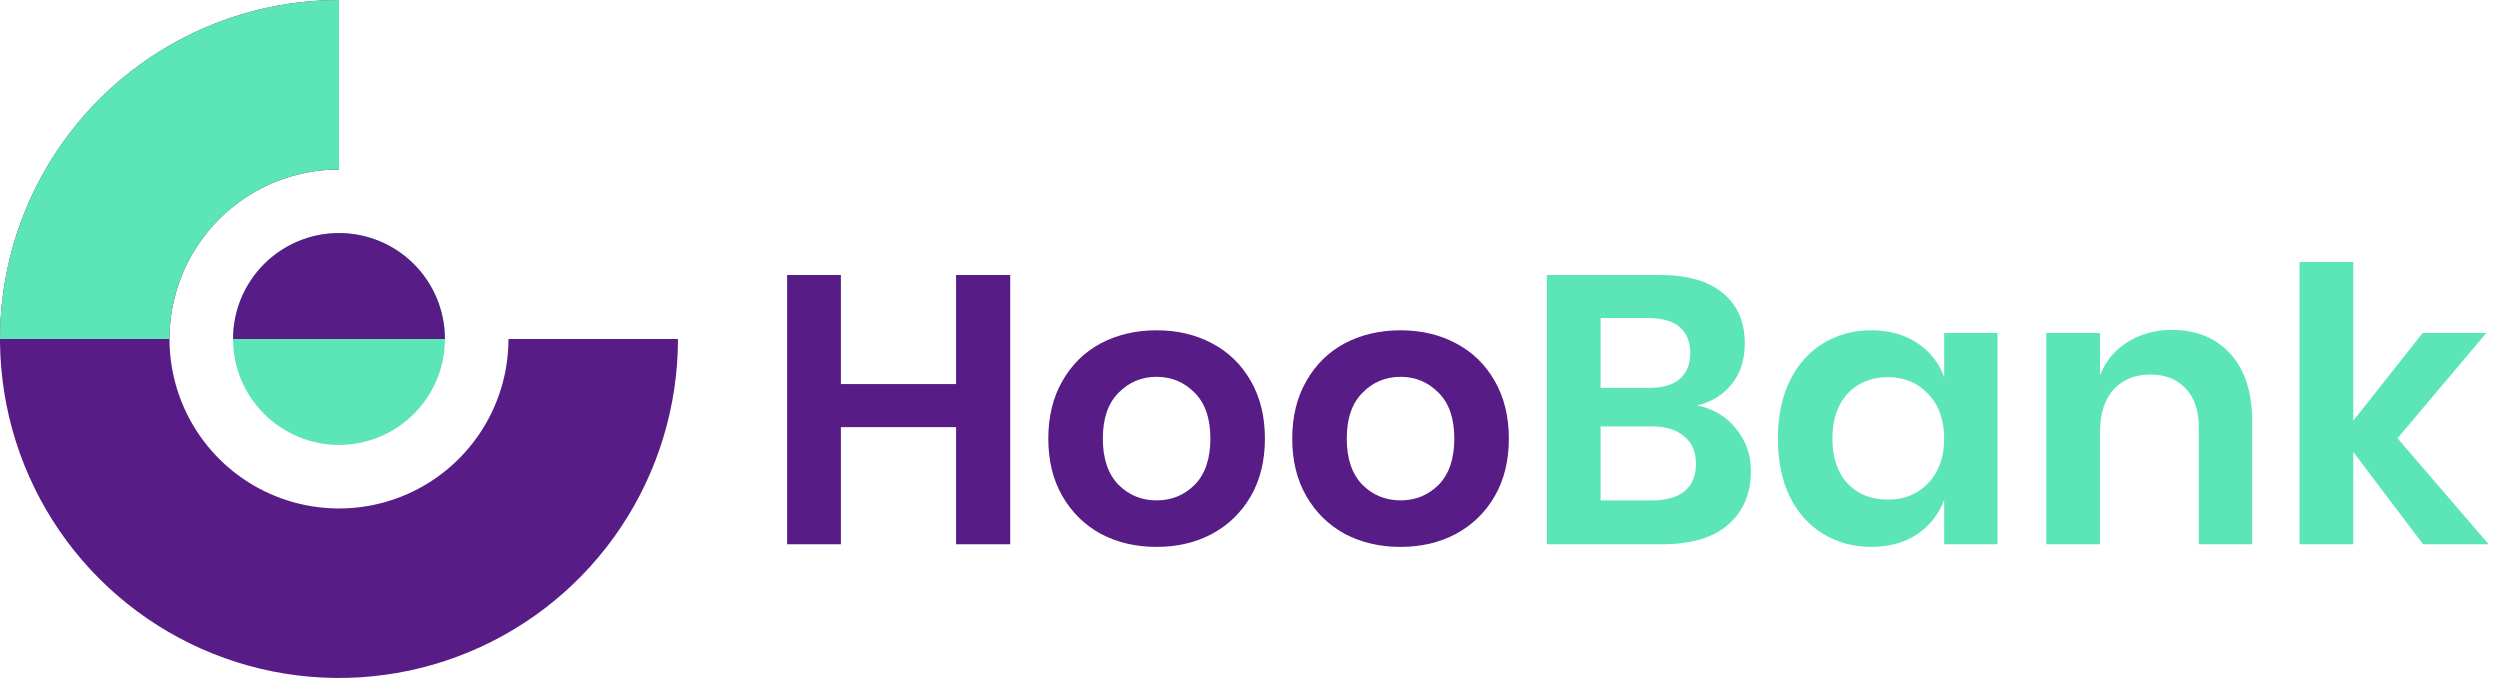
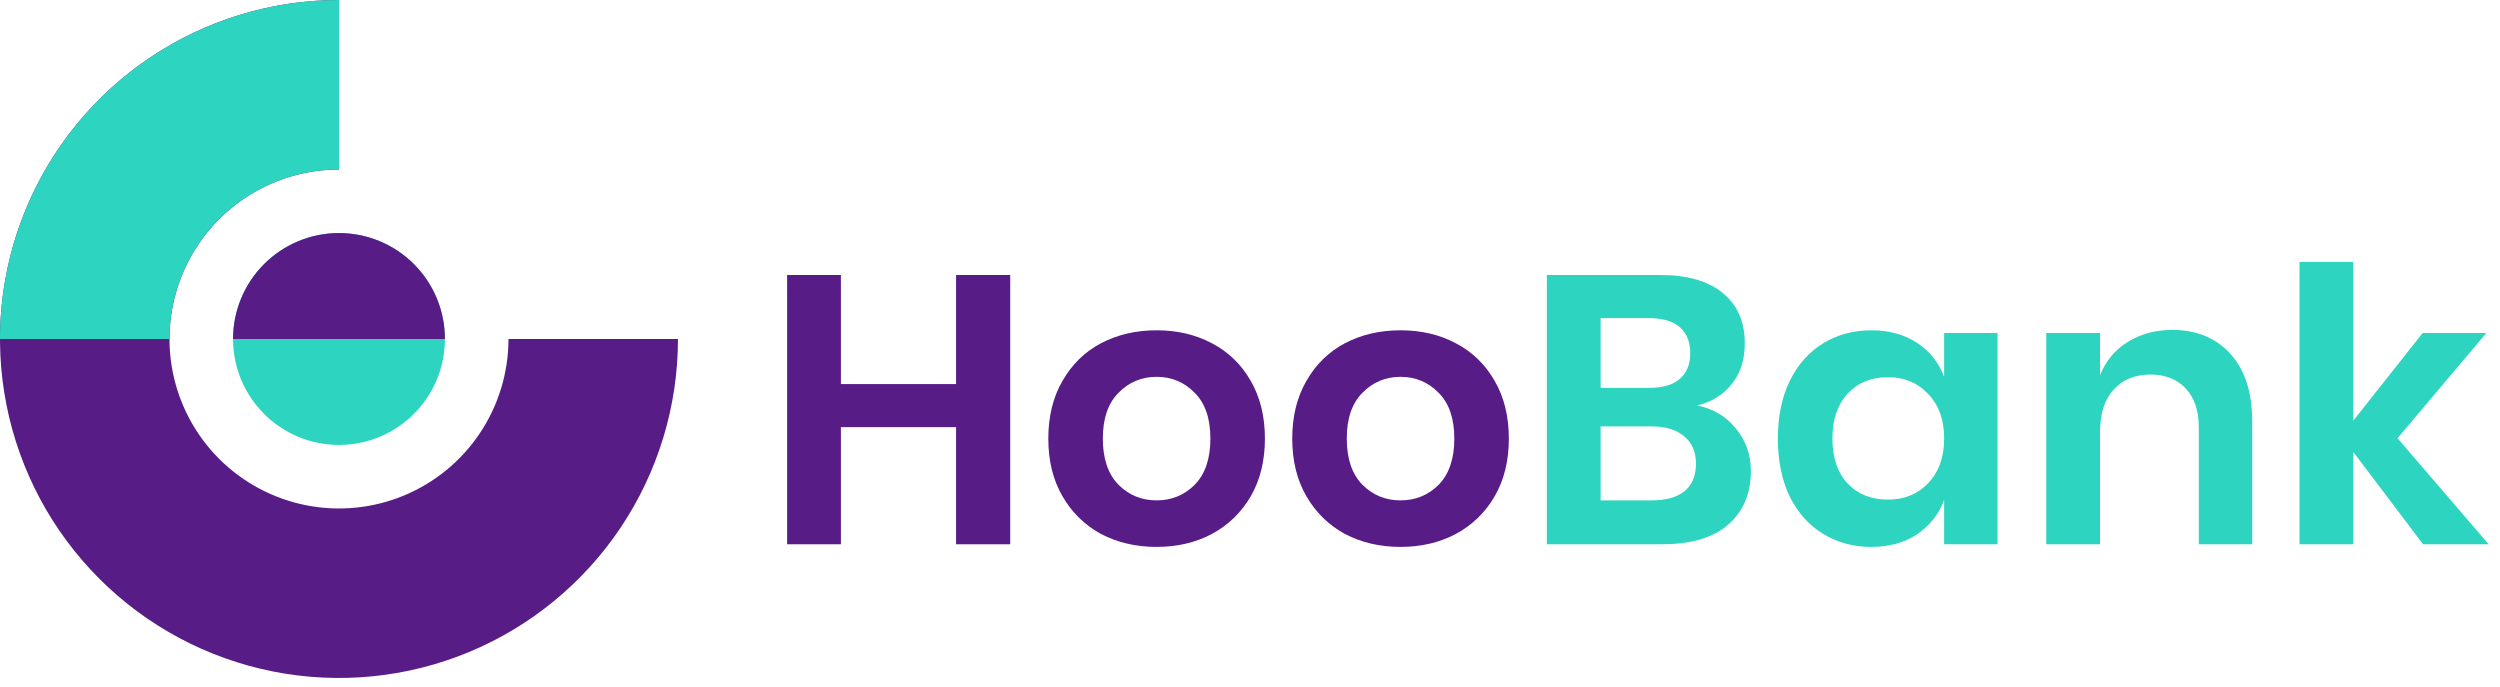
<svg xmlns="http://www.w3.org/2000/svg" width="266" height="73" viewBox="0 0 266 73" fill="none">
  <path d="M107.487 29.26V57.907H101.725V45.45H89.471V57.907H83.749V29.26H89.471V40.865H101.725V29.26H107.487ZM123.063 35.143C125.255 35.143 127.216 35.603 128.947 36.523C130.705 37.443 132.085 38.782 133.086 40.54C134.087 42.271 134.587 44.314 134.587 46.667C134.587 49.02 134.087 51.063 133.086 52.794C132.085 54.525 130.705 55.864 128.947 56.811C127.216 57.731 125.255 58.191 123.063 58.191C120.872 58.191 118.898 57.731 117.139 56.811C115.408 55.864 114.042 54.525 113.041 52.794C112.04 51.063 111.54 49.02 111.54 46.667C111.54 44.314 112.04 42.271 113.041 40.54C114.042 38.782 115.408 37.443 117.139 36.523C118.898 35.603 120.872 35.143 123.063 35.143ZM123.063 40.094C121.467 40.094 120.115 40.662 119.006 41.798C117.897 42.907 117.342 44.53 117.342 46.667C117.342 48.804 117.897 50.441 119.006 51.577C120.115 52.686 121.467 53.24 123.063 53.24C124.659 53.24 126.012 52.686 127.121 51.577C128.23 50.441 128.785 48.804 128.785 46.667C128.785 44.53 128.23 42.907 127.121 41.798C126.012 40.662 124.659 40.094 123.063 40.094ZM149.018 35.143C151.209 35.143 153.17 35.603 154.901 36.523C156.66 37.443 158.039 38.782 159.04 40.54C160.041 42.271 160.542 44.314 160.542 46.667C160.542 49.02 160.041 51.063 159.04 52.794C158.039 54.525 156.66 55.864 154.901 56.811C153.17 57.731 151.209 58.191 149.018 58.191C146.827 58.191 144.852 57.731 143.094 56.811C141.363 55.864 139.996 54.525 138.996 52.794C137.995 51.063 137.494 49.02 137.494 46.667C137.494 44.314 137.995 42.271 138.996 40.54C139.996 38.782 141.363 37.443 143.094 36.523C144.852 35.603 146.827 35.143 149.018 35.143ZM149.018 40.094C147.422 40.094 146.069 40.662 144.96 41.798C143.851 42.907 143.297 44.53 143.297 46.667C143.297 48.804 143.851 50.441 144.96 51.577C146.069 52.686 147.422 53.24 149.018 53.24C150.614 53.24 151.966 52.686 153.076 51.577C154.185 50.441 154.739 48.804 154.739 46.667C154.739 44.53 154.185 42.907 153.076 41.798C151.966 40.662 150.614 40.094 149.018 40.094Z" fill="#581c87" />
-   <path d="M180.572 43.137C182.303 43.489 183.683 44.314 184.711 45.612C185.766 46.883 186.293 48.385 186.293 50.116C186.293 52.524 185.482 54.431 183.859 55.837C182.263 57.217 179.936 57.907 176.88 57.907H164.585V29.26H176.636C179.531 29.26 181.749 29.896 183.291 31.167C184.86 32.438 185.644 34.224 185.644 36.523C185.644 38.308 185.171 39.769 184.224 40.905C183.304 42.041 182.087 42.785 180.572 43.137ZM170.306 41.27H175.459C176.893 41.27 177.975 40.959 178.706 40.337C179.463 39.688 179.842 38.768 179.842 37.578C179.842 36.388 179.476 35.468 178.746 34.819C178.016 34.17 176.893 33.845 175.378 33.845H170.306V41.27ZM175.743 53.24C177.258 53.24 178.421 52.916 179.233 52.267C180.045 51.59 180.45 50.617 180.45 49.345C180.45 48.074 180.031 47.1 179.192 46.424C178.381 45.72 177.218 45.369 175.703 45.369H170.306V53.24H175.743ZM199.107 35.143C201 35.143 202.623 35.59 203.976 36.483C205.329 37.375 206.289 38.579 206.857 40.094V35.428H212.538V57.907H206.857V53.2C206.289 54.715 205.329 55.932 203.976 56.852C202.623 57.744 201 58.191 199.107 58.191C197.213 58.191 195.509 57.731 193.994 56.811C192.479 55.892 191.289 54.566 190.423 52.835C189.585 51.076 189.166 49.02 189.166 46.667C189.166 44.314 189.585 42.271 190.423 40.54C191.289 38.782 192.479 37.443 193.994 36.523C195.509 35.603 197.213 35.143 199.107 35.143ZM200.892 40.134C199.107 40.134 197.673 40.716 196.591 41.879C195.509 43.042 194.968 44.638 194.968 46.667C194.968 48.696 195.509 50.292 196.591 51.455C197.673 52.591 199.107 53.159 200.892 53.159C202.623 53.159 204.044 52.578 205.153 51.414C206.289 50.224 206.857 48.642 206.857 46.667C206.857 44.665 206.289 43.083 205.153 41.92C204.044 40.729 202.623 40.134 200.892 40.134ZM231.113 35.103C233.709 35.103 235.779 35.955 237.321 37.659C238.863 39.363 239.634 41.757 239.634 44.841V57.907H233.953V45.49C233.953 43.705 233.493 42.325 232.573 41.352C231.654 40.351 230.396 39.85 228.8 39.85C227.177 39.85 225.878 40.378 224.904 41.433C223.931 42.488 223.444 44.003 223.444 45.977V57.907H217.722V35.428H223.444V39.931C224.039 38.417 225.013 37.24 226.365 36.401C227.745 35.536 229.327 35.103 231.113 35.103ZM257.814 57.907L250.389 48.087V57.907H244.668V27.88H250.389V44.76L257.774 35.428H264.55L255.096 46.627L264.793 57.907H257.814Z" fill="#5ce6b8" />
+   <path d="M180.572 43.137C182.303 43.489 183.683 44.314 184.711 45.612C185.766 46.883 186.293 48.385 186.293 50.116C186.293 52.524 185.482 54.431 183.859 55.837C182.263 57.217 179.936 57.907 176.88 57.907H164.585V29.26H176.636C179.531 29.26 181.749 29.896 183.291 31.167C184.86 32.438 185.644 34.224 185.644 36.523C185.644 38.308 185.171 39.769 184.224 40.905C183.304 42.041 182.087 42.785 180.572 43.137ZM170.306 41.27H175.459C176.893 41.27 177.975 40.959 178.706 40.337C179.463 39.688 179.842 38.768 179.842 37.578C179.842 36.388 179.476 35.468 178.746 34.819C178.016 34.17 176.893 33.845 175.378 33.845H170.306V41.27ZM175.743 53.24C177.258 53.24 178.421 52.916 179.233 52.267C180.045 51.59 180.45 50.617 180.45 49.345C180.45 48.074 180.031 47.1 179.192 46.424C178.381 45.72 177.218 45.369 175.703 45.369H170.306V53.24H175.743ZM199.107 35.143C201 35.143 202.623 35.59 203.976 36.483C205.329 37.375 206.289 38.579 206.857 40.094V35.428H212.538V57.907H206.857V53.2C206.289 54.715 205.329 55.932 203.976 56.852C202.623 57.744 201 58.191 199.107 58.191C197.213 58.191 195.509 57.731 193.994 56.811C192.479 55.892 191.289 54.566 190.423 52.835C189.585 51.076 189.166 49.02 189.166 46.667C189.166 44.314 189.585 42.271 190.423 40.54C191.289 38.782 192.479 37.443 193.994 36.523C195.509 35.603 197.213 35.143 199.107 35.143ZM200.892 40.134C199.107 40.134 197.673 40.716 196.591 41.879C195.509 43.042 194.968 44.638 194.968 46.667C194.968 48.696 195.509 50.292 196.591 51.455C197.673 52.591 199.107 53.159 200.892 53.159C202.623 53.159 204.044 52.578 205.153 51.414C206.289 50.224 206.857 48.642 206.857 46.667C206.857 44.665 206.289 43.083 205.153 41.92C204.044 40.729 202.623 40.134 200.892 40.134ZM231.113 35.103C233.709 35.103 235.779 35.955 237.321 37.659C238.863 39.363 239.634 41.757 239.634 44.841V57.907H233.953V45.49C233.953 43.705 233.493 42.325 232.573 41.352C231.654 40.351 230.396 39.85 228.8 39.85C227.177 39.85 225.878 40.378 224.904 41.433C223.931 42.488 223.444 44.003 223.444 45.977V57.907H217.722V35.428H223.444V39.931C224.039 38.417 225.013 37.24 226.365 36.401C227.745 35.536 229.327 35.103 231.113 35.103ZM257.814 57.907L250.389 48.087V57.907H244.668V27.88H250.389V44.76L257.774 35.428H264.55L255.096 46.627L264.793 57.907H257.814Z" fill="#2dd4bf" />
  <path d="M36.068 0C28.934 -8.50666e-08 21.961 2.115 16.03 6.079C10.098 10.042 5.475 15.675 2.745 22.265C0.016 28.856 -0.699 36.108 0.693 43.104C2.085 50.101 5.52 56.527 10.564 61.572C15.608 66.616 22.035 70.051 29.031 71.443C36.028 72.834 43.28 72.12 49.87 69.39C56.461 66.66 62.094 62.037 66.057 56.106C70.02 50.175 72.136 43.201 72.136 36.068L54.102 36.068C54.102 39.635 53.044 43.121 51.062 46.087C49.081 49.053 46.264 51.364 42.969 52.729C39.674 54.094 36.048 54.451 32.55 53.755C29.051 53.059 25.838 51.342 23.316 48.82C20.794 46.298 19.076 43.084 18.38 39.586C17.685 36.088 18.042 32.462 19.407 29.166C20.772 25.871 23.083 23.055 26.049 21.073C29.014 19.092 32.501 18.034 36.068 18.034L36.068 0Z" fill="#581c87" />
-   <path d="M36.068 0C31.331 -5.64821e-08 26.641 0.933 22.265 2.745C17.889 4.558 13.913 7.215 10.564 10.564C7.215 13.913 4.558 17.889 2.745 22.265C0.933 26.641 -7.1519e-07 31.331 0 36.068L18.034 36.068C18.034 33.7 18.5 31.355 19.407 29.166C20.313 26.979 21.641 24.991 23.316 23.316C24.991 21.641 26.979 20.313 29.166 19.407C31.355 18.5 33.7 18.034 36.068 18.034L36.068 0Z" fill="#5ce6b8" />
-   <circle cx="36.068" cy="36.068" r="11.271" fill="#5ce6b8" />
+   <path d="M36.068 0C31.331 -5.64821e-08 26.641 0.933 22.265 2.745C17.889 4.558 13.913 7.215 10.564 10.564C7.215 13.913 4.558 17.889 2.745 22.265C0.933 26.641 -7.1519e-07 31.331 0 36.068L18.034 36.068C18.034 33.7 18.5 31.355 19.407 29.166C20.313 26.979 21.641 24.991 23.316 23.316C24.991 21.641 26.979 20.313 29.166 19.407C31.355 18.5 33.7 18.034 36.068 18.034L36.068 0Z" fill="#2dd4bf" />
+   <circle cx="36.068" cy="36.068" r="11.271" fill="#2dd4bf" />
  <path d="M47.339 36.068C47.339 34.588 47.047 33.122 46.481 31.755C45.915 30.387 45.084 29.145 44.038 28.098C42.991 27.051 41.749 26.221 40.381 25.655C39.014 25.088 37.548 24.797 36.068 24.797C34.588 24.797 33.122 25.088 31.755 25.655C30.387 26.221 29.145 27.051 28.098 28.098C27.051 29.145 26.221 30.387 25.655 31.755C25.088 33.122 24.797 34.588 24.797 36.068L36.068 36.068H47.339Z" fill="#581c87" />
</svg>
